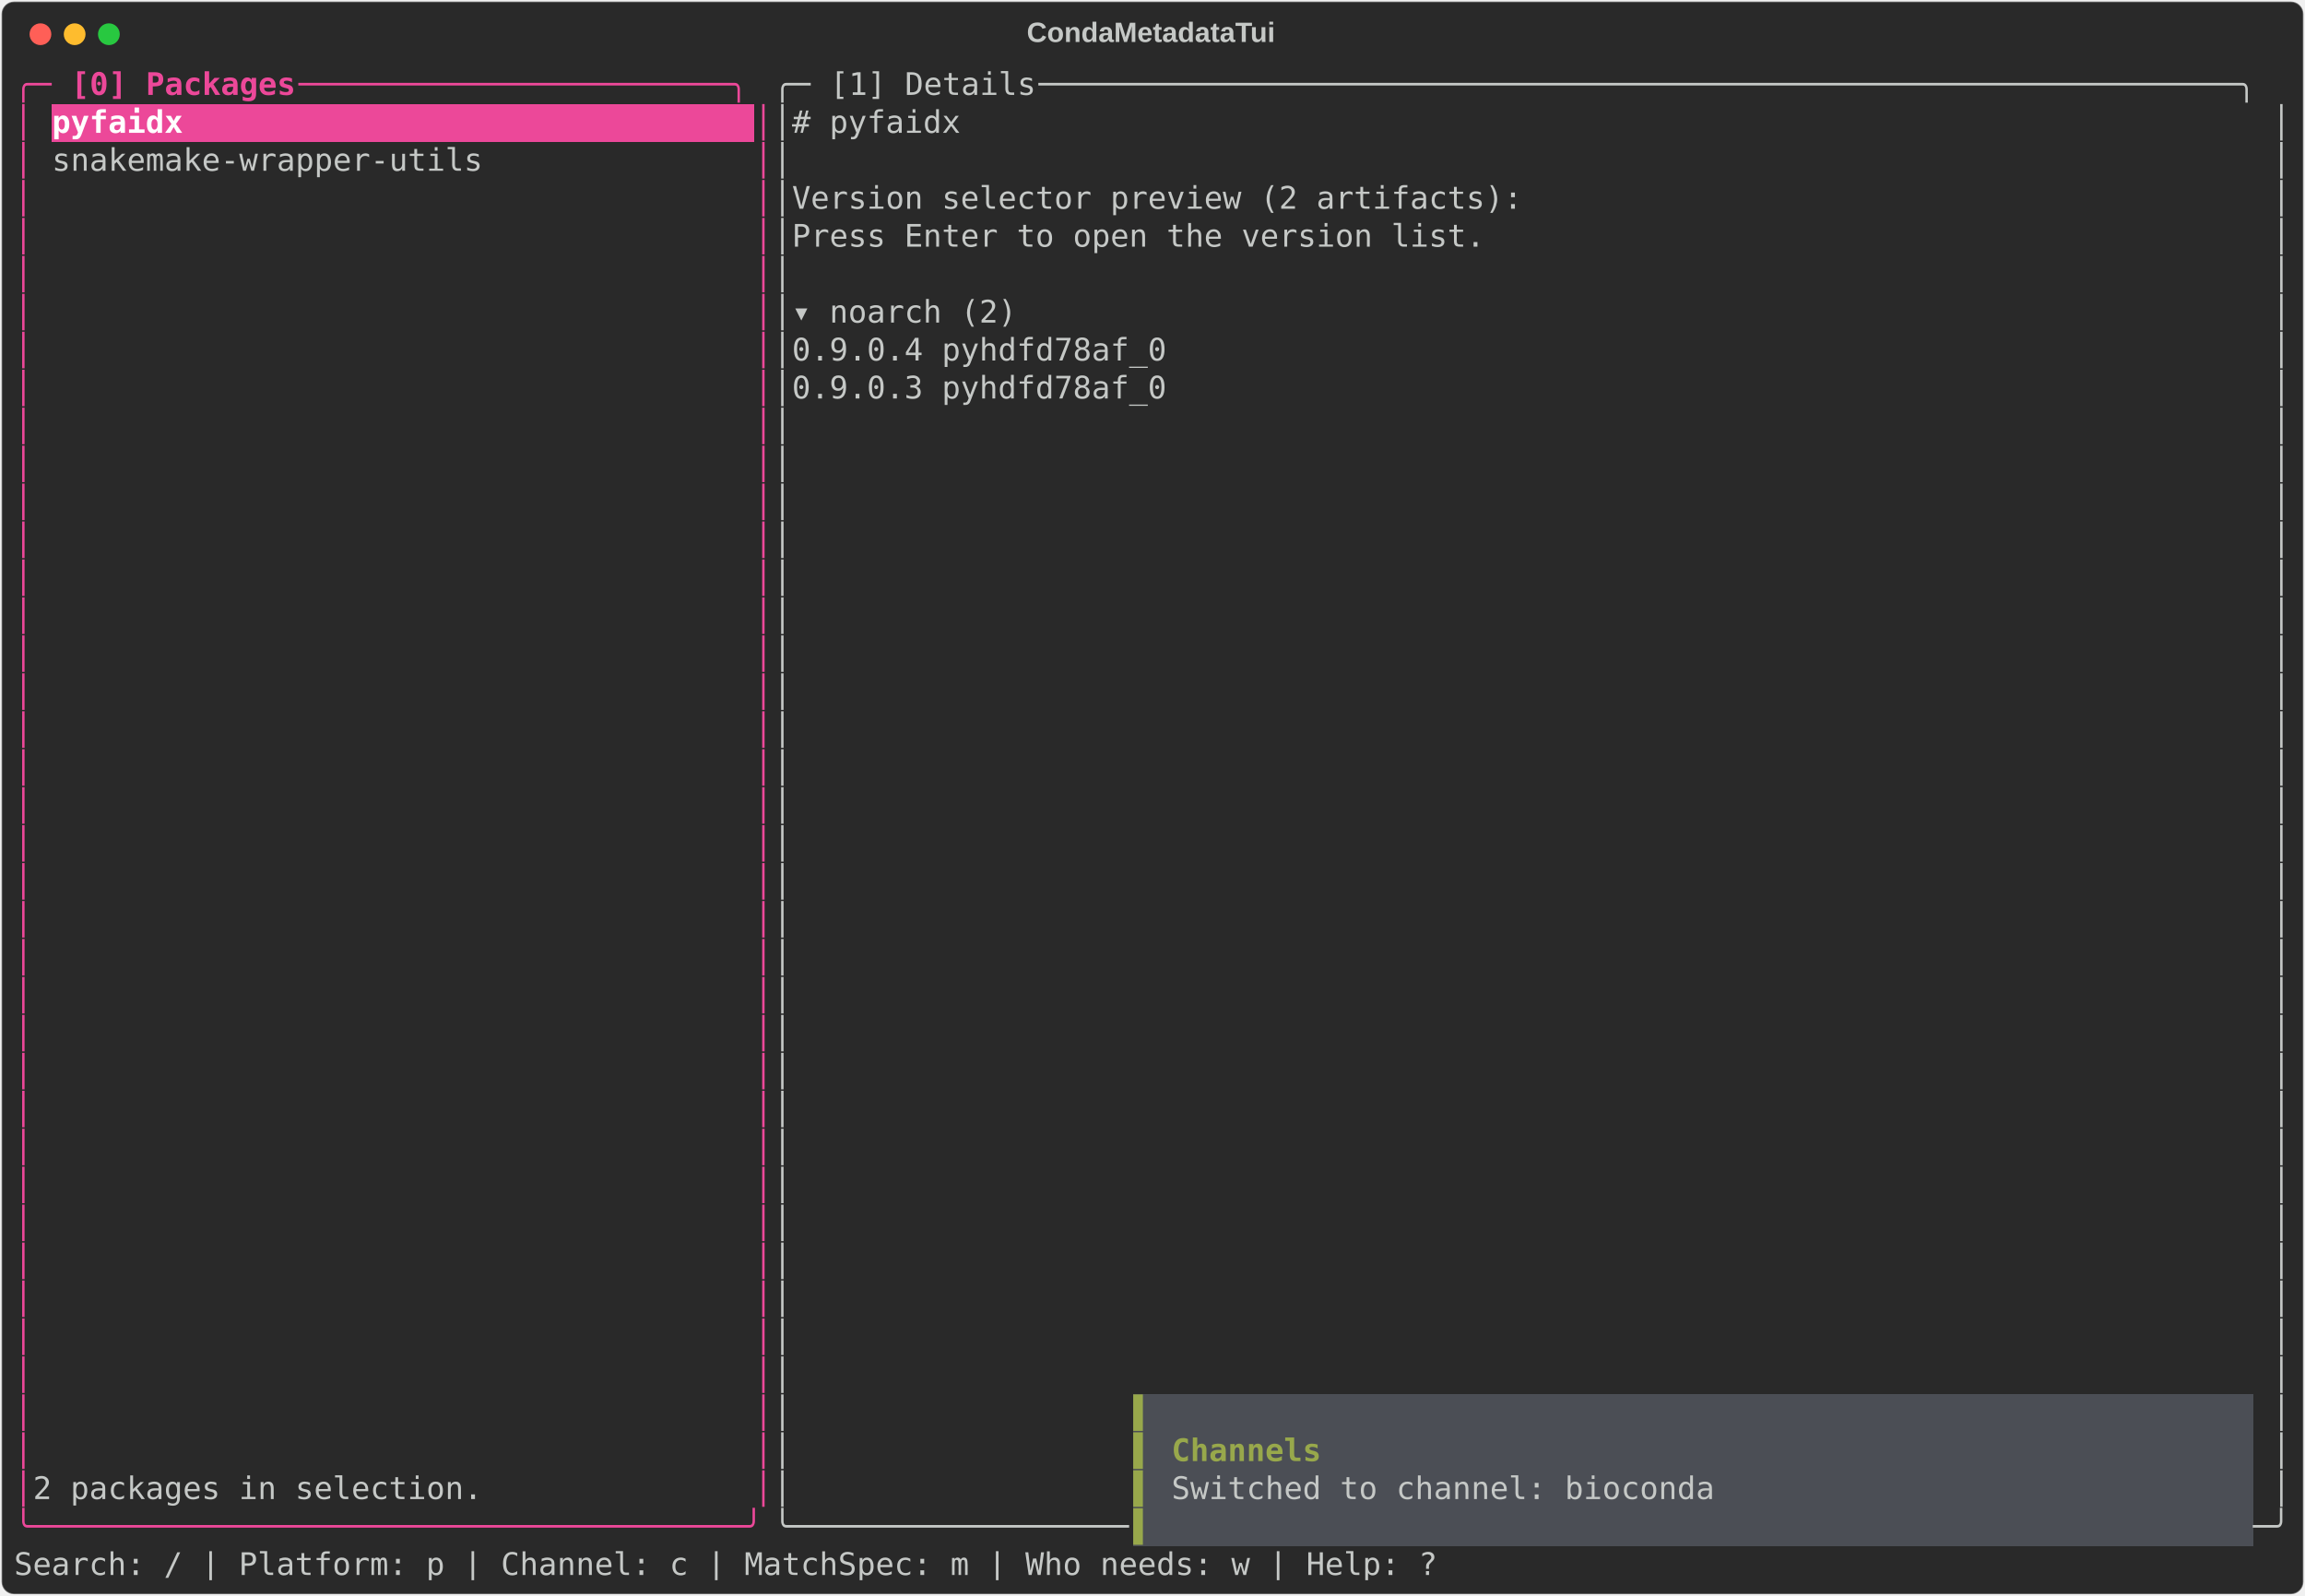
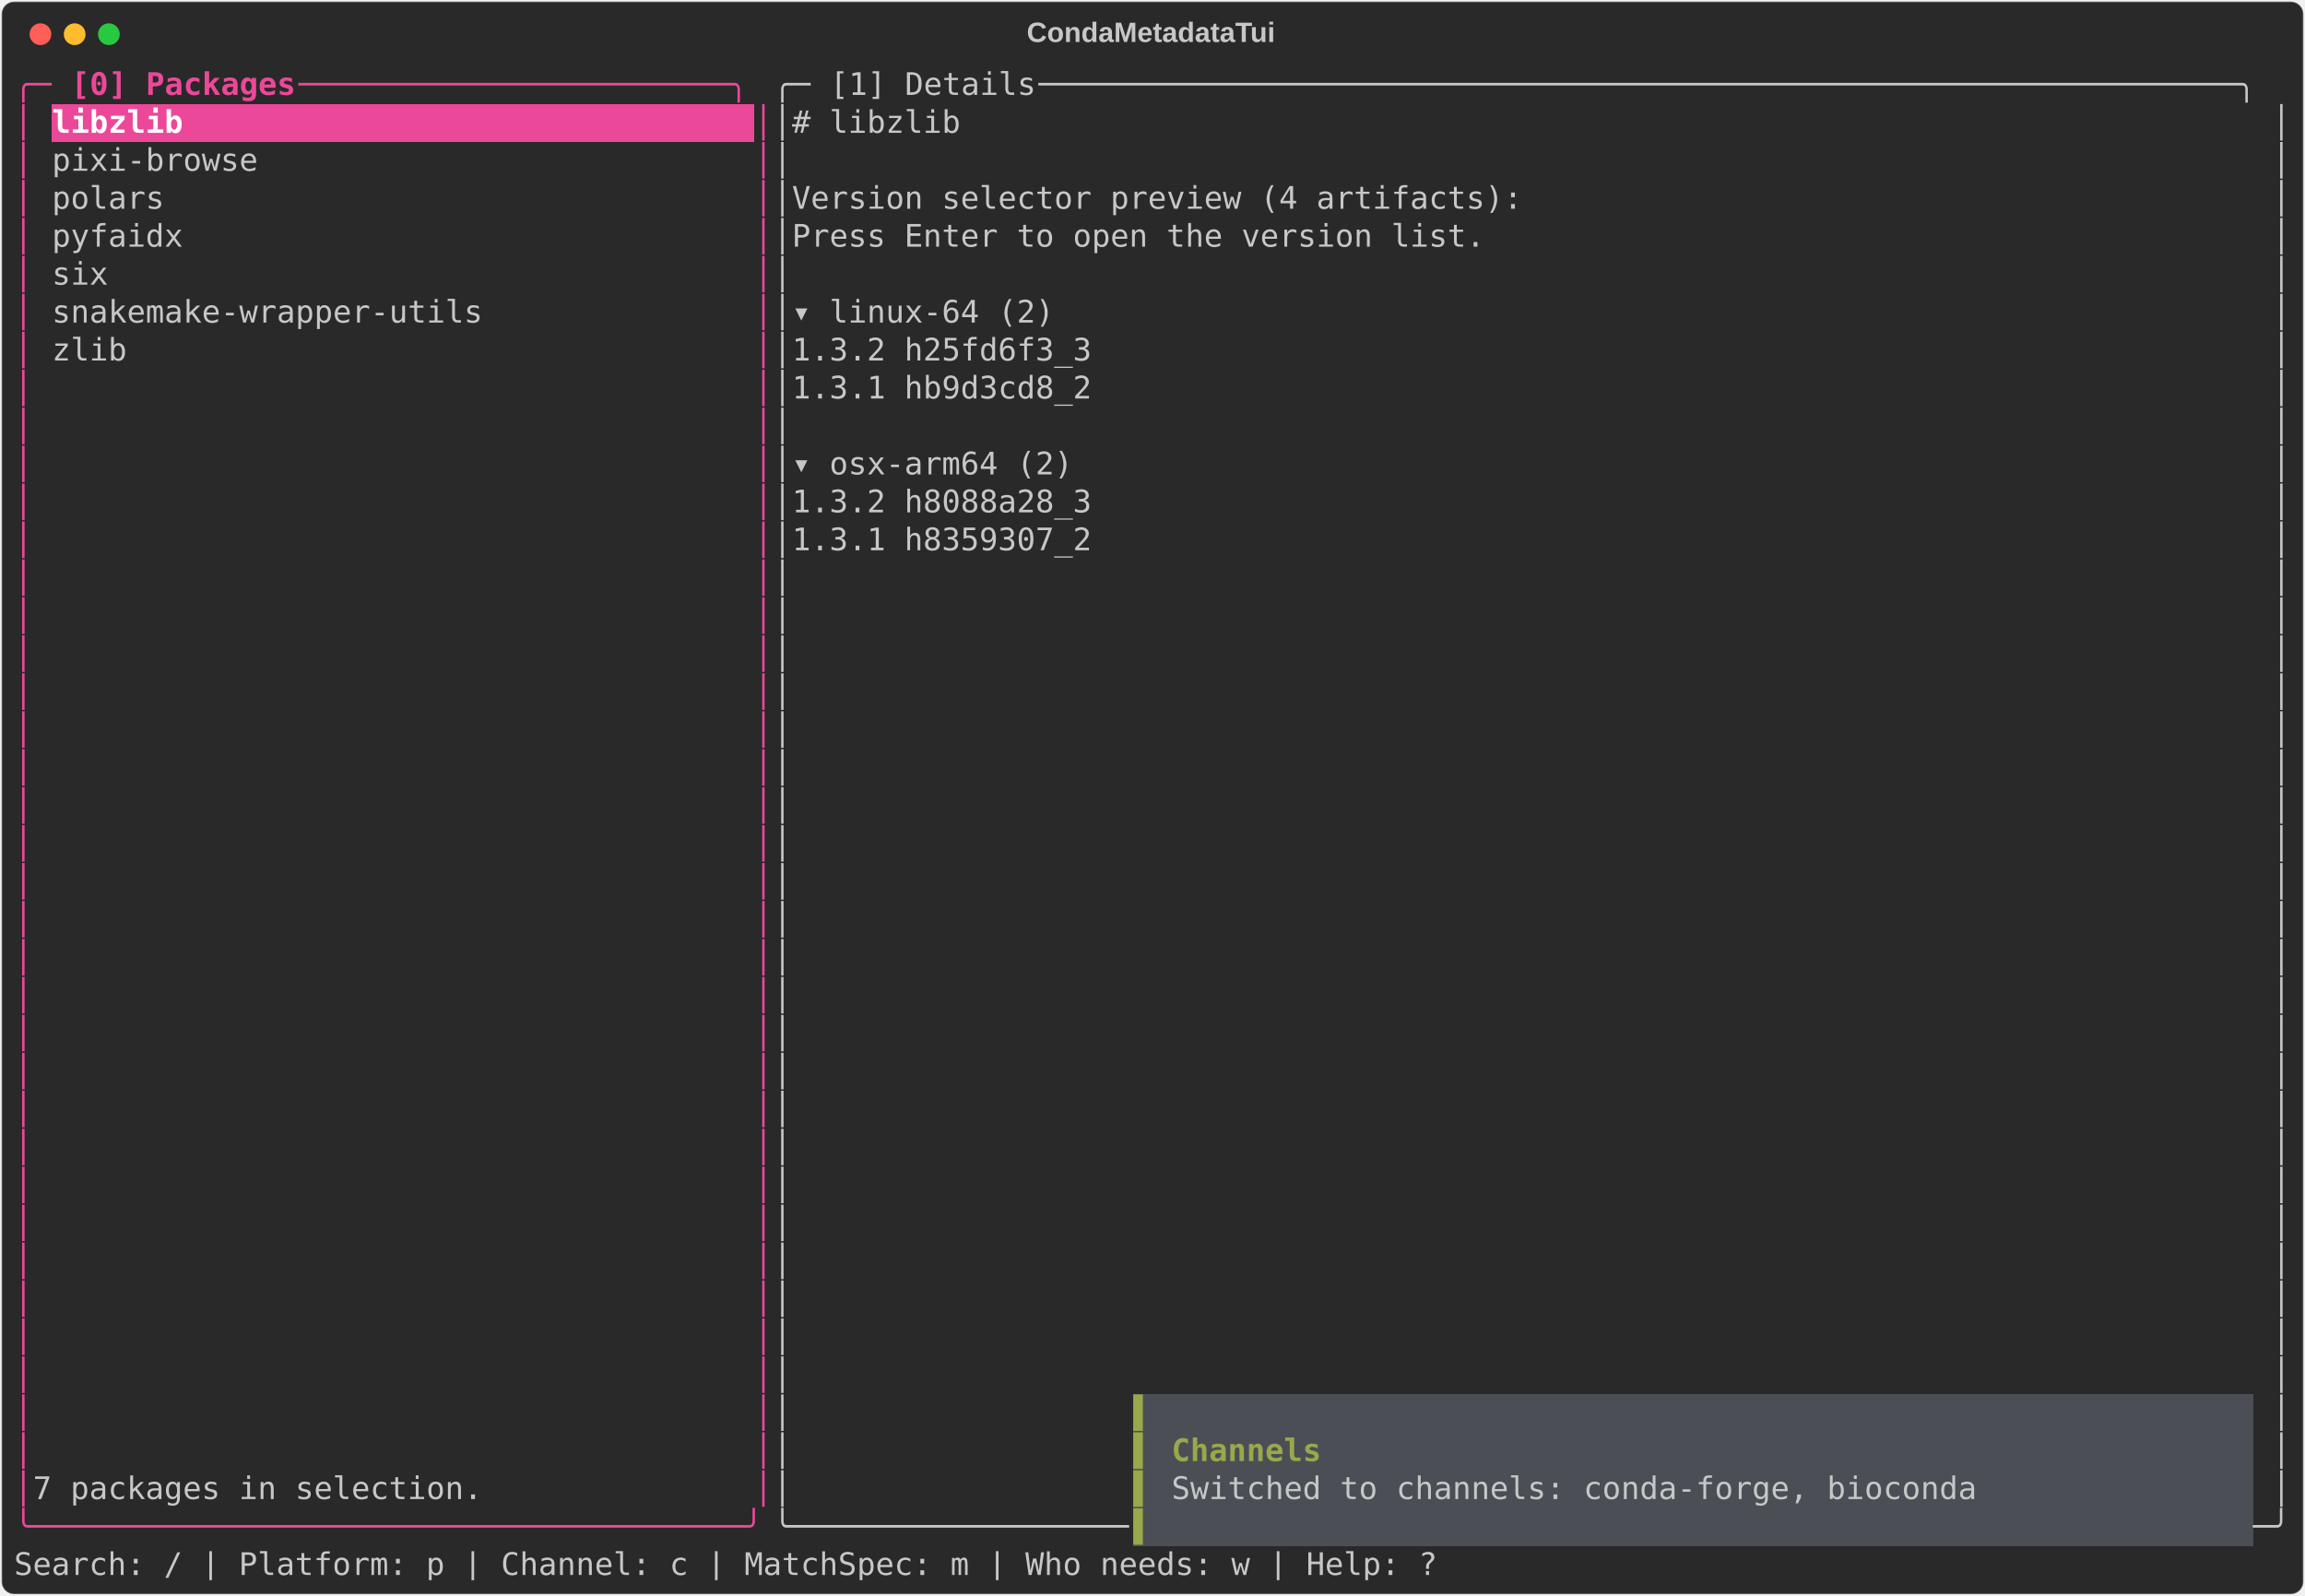
<svg xmlns="http://www.w3.org/2000/svg" class="rich-terminal" viewBox="0 0 1482 1026.0">
  <style>

    @font-face {
        font-family: "Fira Code";
        src: local("FiraCode-Regular"),
                url("https://cdnjs.cloudflare.com/ajax/libs/firacode/6.2.0/woff2/FiraCode-Regular.woff2") format("woff2"),
                url("https://cdnjs.cloudflare.com/ajax/libs/firacode/6.2.0/woff/FiraCode-Regular.woff") format("woff");
        font-style: normal;
        font-weight: 400;
    }
    @font-face {
        font-family: "Fira Code";
        src: local("FiraCode-Bold"),
                url("https://cdnjs.cloudflare.com/ajax/libs/firacode/6.2.0/woff2/FiraCode-Bold.woff2") format("woff2"),
                url("https://cdnjs.cloudflare.com/ajax/libs/firacode/6.2.0/woff/FiraCode-Bold.woff") format("woff");
        font-style: bold;
        font-weight: 700;
    }

    .terminal-matrix {
        font-family: Fira Code, monospace;
        font-size: 20px;
        line-height: 24.4px;
        font-variant-east-asian: full-width;
    }

    .terminal-title {
        font-size: 18px;
        font-weight: bold;
        font-family: arial;
    }

    .terminal-r1 { fill: #ec4899 }
.terminal-r2 { fill: #ec4899;font-weight: bold }
.terminal-r3 { fill: #c5c8c6 }
.terminal-r4 { fill: #ffffff;font-weight: bold }
.terminal-r5 { fill: #98a84b }
.terminal-r6 { fill: #98a84b;font-weight: bold }
    </style>
  <defs>
    <clipPath id="terminal-clip-terminal">
      <rect x="0" y="0" width="1463.0" height="975.0" />
    </clipPath>
    <clipPath id="terminal-line-0">
      <rect x="0" y="1.5" width="1464" height="24.65" />
    </clipPath>
    <clipPath id="terminal-line-1">
      <rect x="0" y="25.9" width="1464" height="24.65" />
    </clipPath>
    <clipPath id="terminal-line-2">
      <rect x="0" y="50.3" width="1464" height="24.65" />
    </clipPath>
    <clipPath id="terminal-line-3">
      <rect x="0" y="74.7" width="1464" height="24.65" />
    </clipPath>
    <clipPath id="terminal-line-4">
      <rect x="0" y="99.1" width="1464" height="24.65" />
    </clipPath>
    <clipPath id="terminal-line-5">
      <rect x="0" y="123.5" width="1464" height="24.65" />
    </clipPath>
    <clipPath id="terminal-line-6">
      <rect x="0" y="147.9" width="1464" height="24.65" />
    </clipPath>
    <clipPath id="terminal-line-7">
      <rect x="0" y="172.3" width="1464" height="24.65" />
    </clipPath>
    <clipPath id="terminal-line-8">
      <rect x="0" y="196.7" width="1464" height="24.65" />
    </clipPath>
    <clipPath id="terminal-line-9">
      <rect x="0" y="221.1" width="1464" height="24.65" />
    </clipPath>
    <clipPath id="terminal-line-10">
      <rect x="0" y="245.5" width="1464" height="24.65" />
    </clipPath>
    <clipPath id="terminal-line-11">
      <rect x="0" y="269.9" width="1464" height="24.65" />
    </clipPath>
    <clipPath id="terminal-line-12">
      <rect x="0" y="294.3" width="1464" height="24.65" />
    </clipPath>
    <clipPath id="terminal-line-13">
      <rect x="0" y="318.7" width="1464" height="24.65" />
    </clipPath>
    <clipPath id="terminal-line-14">
      <rect x="0" y="343.1" width="1464" height="24.65" />
    </clipPath>
    <clipPath id="terminal-line-15">
      <rect x="0" y="367.5" width="1464" height="24.65" />
    </clipPath>
    <clipPath id="terminal-line-16">
      <rect x="0" y="391.9" width="1464" height="24.65" />
    </clipPath>
    <clipPath id="terminal-line-17">
      <rect x="0" y="416.3" width="1464" height="24.65" />
    </clipPath>
    <clipPath id="terminal-line-18">
      <rect x="0" y="440.7" width="1464" height="24.65" />
    </clipPath>
    <clipPath id="terminal-line-19">
      <rect x="0" y="465.1" width="1464" height="24.65" />
    </clipPath>
    <clipPath id="terminal-line-20">
      <rect x="0" y="489.5" width="1464" height="24.65" />
    </clipPath>
    <clipPath id="terminal-line-21">
      <rect x="0" y="513.9" width="1464" height="24.65" />
    </clipPath>
    <clipPath id="terminal-line-22">
      <rect x="0" y="538.3" width="1464" height="24.65" />
    </clipPath>
    <clipPath id="terminal-line-23">
      <rect x="0" y="562.7" width="1464" height="24.65" />
    </clipPath>
    <clipPath id="terminal-line-24">
      <rect x="0" y="587.1" width="1464" height="24.65" />
    </clipPath>
    <clipPath id="terminal-line-25">
      <rect x="0" y="611.5" width="1464" height="24.65" />
    </clipPath>
    <clipPath id="terminal-line-26">
      <rect x="0" y="635.9" width="1464" height="24.65" />
    </clipPath>
    <clipPath id="terminal-line-27">
      <rect x="0" y="660.3" width="1464" height="24.65" />
    </clipPath>
    <clipPath id="terminal-line-28">
      <rect x="0" y="684.7" width="1464" height="24.65" />
    </clipPath>
    <clipPath id="terminal-line-29">
      <rect x="0" y="709.1" width="1464" height="24.65" />
    </clipPath>
    <clipPath id="terminal-line-30">
      <rect x="0" y="733.5" width="1464" height="24.65" />
    </clipPath>
    <clipPath id="terminal-line-31">
      <rect x="0" y="757.9" width="1464" height="24.65" />
    </clipPath>
    <clipPath id="terminal-line-32">
      <rect x="0" y="782.3" width="1464" height="24.65" />
    </clipPath>
    <clipPath id="terminal-line-33">
      <rect x="0" y="806.7" width="1464" height="24.65" />
    </clipPath>
    <clipPath id="terminal-line-34">
      <rect x="0" y="831.1" width="1464" height="24.65" />
    </clipPath>
    <clipPath id="terminal-line-35">
      <rect x="0" y="855.5" width="1464" height="24.65" />
    </clipPath>
    <clipPath id="terminal-line-36">
      <rect x="0" y="879.9" width="1464" height="24.65" />
    </clipPath>
    <clipPath id="terminal-line-37">
      <rect x="0" y="904.3" width="1464" height="24.65" />
    </clipPath>
    <clipPath id="terminal-line-38">
      <rect x="0" y="928.7" width="1464" height="24.65" />
    </clipPath>
  </defs>
  <rect fill="#292929" stroke="rgba(255,255,255,0.35)" stroke-width="1" x="1" y="1" width="1480" height="1024" rx="8" />
  <text class="terminal-title" fill="#c5c8c6" text-anchor="middle" x="740" y="27">CondaMetadataTui</text>
  <g transform="translate(26,22)">
    <circle cx="0" cy="0" r="7" fill="#ff5f57" />
    <circle cx="22" cy="0" r="7" fill="#febc2e" />
    <circle cx="44" cy="0" r="7" fill="#28c840" />
  </g>
  <g transform="translate(9, 41)" clip-path="url(#terminal-clip-terminal)">
    <rect fill="#ec4899" x="24.4" y="25.9" width="85.4" height="24.65" shape-rendering="crispEdges" />
    <rect fill="#ec4899" x="109.8" y="25.9" width="366" height="24.65" shape-rendering="crispEdges" />
    <rect fill="#4b4e55" x="719.8" y="855.5" width="12.2" height="24.65" shape-rendering="crispEdges" />
    <rect fill="#4b4e55" x="732" y="855.5" width="707.6" height="24.65" shape-rendering="crispEdges" />
    <rect fill="#4b4e55" x="719.8" y="879.9" width="12.2" height="24.65" shape-rendering="crispEdges" />
    <rect fill="#4b4e55" x="732" y="879.9" width="12.2" height="24.65" shape-rendering="crispEdges" />
    <rect fill="#4b4e55" x="744.2" y="879.9" width="97.6" height="24.65" shape-rendering="crispEdges" />
    <rect fill="#4b4e55" x="841.8" y="879.9" width="597.8" height="24.65" shape-rendering="crispEdges" />
    <rect fill="#4b4e55" x="719.8" y="904.3" width="12.2" height="24.65" shape-rendering="crispEdges" />
    <rect fill="#4b4e55" x="732" y="904.3" width="12.2" height="24.65" shape-rendering="crispEdges" />
-     <rect fill="#4b4e55" x="744.2" y="904.3" width="353.8" height="24.65" shape-rendering="crispEdges" />
-     <rect fill="#4b4e55" x="1098" y="904.3" width="341.6" height="24.65" shape-rendering="crispEdges" />
+     <rect fill="#4b4e55" x="744.2" y="904.3" width="524.6" height="24.65" shape-rendering="crispEdges" />
+     <rect fill="#4b4e55" x="1268.8" y="904.3" width="170.8" height="24.65" shape-rendering="crispEdges" />
    <rect fill="#4b4e55" x="719.8" y="928.7" width="12.2" height="24.65" shape-rendering="crispEdges" />
    <rect fill="#4b4e55" x="732" y="928.7" width="707.6" height="24.65" shape-rendering="crispEdges" />
    <g class="terminal-matrix">
      <text class="terminal-r1" x="0" y="20" textLength="36.6" clip-path="url(#terminal-line-0)">╭─ </text>
      <text class="terminal-r2" x="36.6" y="20" textLength="146.4" clip-path="url(#terminal-line-0)">[0] Packages</text>
      <text class="terminal-r1" x="183" y="20" textLength="305" clip-path="url(#terminal-line-0)"> ───────────────────────╮</text>
      <text class="terminal-r3" x="488" y="20" textLength="36.6" clip-path="url(#terminal-line-0)">╭─ </text>
      <text class="terminal-r3" x="524.6" y="20" textLength="134.2" clip-path="url(#terminal-line-0)">[1] Details</text>
      <text class="terminal-r3" x="658.8" y="20" textLength="805.2" clip-path="url(#terminal-line-0)"> ────────────────────────────────────────────────────────────────╮</text>
      <text class="terminal-r3" x="1464" y="20" textLength="12.2" clip-path="url(#terminal-line-0)">
</text>
      <text class="terminal-r1" x="0" y="44.4" textLength="12.2" clip-path="url(#terminal-line-1)">│</text>
-       <text class="terminal-r4" x="24.4" y="44.4" textLength="85.4" clip-path="url(#terminal-line-1)">pyfaidx</text>
+       <text class="terminal-r4" x="24.4" y="44.4" textLength="85.4" clip-path="url(#terminal-line-1)">libzlib</text>
      <text class="terminal-r1" x="475.8" y="44.4" textLength="12.2" clip-path="url(#terminal-line-1)">│</text>
      <text class="terminal-r3" x="488" y="44.4" textLength="12.2" clip-path="url(#terminal-line-1)">│</text>
-       <text class="terminal-r3" x="500.2" y="44.4" textLength="109.8" clip-path="url(#terminal-line-1)"># pyfaidx</text>
+       <text class="terminal-r3" x="500.2" y="44.4" textLength="109.8" clip-path="url(#terminal-line-1)"># libzlib</text>
      <text class="terminal-r3" x="1451.8" y="44.4" textLength="12.2" clip-path="url(#terminal-line-1)">│</text>
      <text class="terminal-r3" x="1464" y="44.4" textLength="12.2" clip-path="url(#terminal-line-1)">
</text>
      <text class="terminal-r1" x="0" y="68.8" textLength="12.2" clip-path="url(#terminal-line-2)">│</text>
-       <text class="terminal-r3" x="24.4" y="68.8" textLength="280.6" clip-path="url(#terminal-line-2)">snakemake-wrapper-utils</text>
+       <text class="terminal-r3" x="24.4" y="68.8" textLength="134.2" clip-path="url(#terminal-line-2)">pixi-browse</text>
      <text class="terminal-r1" x="475.8" y="68.8" textLength="12.2" clip-path="url(#terminal-line-2)">│</text>
      <text class="terminal-r3" x="488" y="68.8" textLength="12.2" clip-path="url(#terminal-line-2)">│</text>
      <text class="terminal-r3" x="1451.8" y="68.8" textLength="12.2" clip-path="url(#terminal-line-2)">│</text>
      <text class="terminal-r3" x="1464" y="68.8" textLength="12.2" clip-path="url(#terminal-line-2)">
</text>
      <text class="terminal-r1" x="0" y="93.2" textLength="12.2" clip-path="url(#terminal-line-3)">│</text>
+       <text class="terminal-r3" x="24.4" y="93.2" textLength="73.2" clip-path="url(#terminal-line-3)">polars</text>
      <text class="terminal-r1" x="475.8" y="93.2" textLength="12.2" clip-path="url(#terminal-line-3)">│</text>
      <text class="terminal-r3" x="488" y="93.2" textLength="12.2" clip-path="url(#terminal-line-3)">│</text>
-       <text class="terminal-r3" x="500.2" y="93.2" textLength="475.8" clip-path="url(#terminal-line-3)">Version selector preview (2 artifacts):</text>
+       <text class="terminal-r3" x="500.2" y="93.2" textLength="475.8" clip-path="url(#terminal-line-3)">Version selector preview (4 artifacts):</text>
      <text class="terminal-r3" x="1451.8" y="93.2" textLength="12.2" clip-path="url(#terminal-line-3)">│</text>
      <text class="terminal-r3" x="1464" y="93.2" textLength="12.2" clip-path="url(#terminal-line-3)">
</text>
      <text class="terminal-r1" x="0" y="117.6" textLength="12.2" clip-path="url(#terminal-line-4)">│</text>
+       <text class="terminal-r3" x="24.4" y="117.6" textLength="85.4" clip-path="url(#terminal-line-4)">pyfaidx</text>
      <text class="terminal-r1" x="475.8" y="117.6" textLength="12.2" clip-path="url(#terminal-line-4)">│</text>
      <text class="terminal-r3" x="488" y="117.6" textLength="12.2" clip-path="url(#terminal-line-4)">│</text>
      <text class="terminal-r3" x="500.2" y="117.6" textLength="451.4" clip-path="url(#terminal-line-4)">Press Enter to open the version list.</text>
      <text class="terminal-r3" x="1451.8" y="117.6" textLength="12.2" clip-path="url(#terminal-line-4)">│</text>
      <text class="terminal-r3" x="1464" y="117.6" textLength="12.2" clip-path="url(#terminal-line-4)">
</text>
      <text class="terminal-r1" x="0" y="142" textLength="12.2" clip-path="url(#terminal-line-5)">│</text>
+       <text class="terminal-r3" x="24.4" y="142" textLength="36.6" clip-path="url(#terminal-line-5)">six</text>
      <text class="terminal-r1" x="475.8" y="142" textLength="12.2" clip-path="url(#terminal-line-5)">│</text>
      <text class="terminal-r3" x="488" y="142" textLength="12.2" clip-path="url(#terminal-line-5)">│</text>
      <text class="terminal-r3" x="1451.8" y="142" textLength="12.2" clip-path="url(#terminal-line-5)">│</text>
      <text class="terminal-r3" x="1464" y="142" textLength="12.2" clip-path="url(#terminal-line-5)">
</text>
      <text class="terminal-r1" x="0" y="166.4" textLength="12.2" clip-path="url(#terminal-line-6)">│</text>
+       <text class="terminal-r3" x="24.4" y="166.4" textLength="280.6" clip-path="url(#terminal-line-6)">snakemake-wrapper-utils</text>
      <text class="terminal-r1" x="475.8" y="166.4" textLength="12.2" clip-path="url(#terminal-line-6)">│</text>
      <text class="terminal-r3" x="488" y="166.4" textLength="12.2" clip-path="url(#terminal-line-6)">│</text>
-       <text class="terminal-r3" x="500.2" y="166.4" textLength="146.4" clip-path="url(#terminal-line-6)">▾ noarch (2)</text>
+       <text class="terminal-r3" x="500.2" y="166.4" textLength="170.8" clip-path="url(#terminal-line-6)">▾ linux-64 (2)</text>
      <text class="terminal-r3" x="1451.8" y="166.4" textLength="12.2" clip-path="url(#terminal-line-6)">│</text>
      <text class="terminal-r3" x="1464" y="166.4" textLength="12.2" clip-path="url(#terminal-line-6)">
</text>
      <text class="terminal-r1" x="0" y="190.8" textLength="12.2" clip-path="url(#terminal-line-7)">│</text>
+       <text class="terminal-r3" x="24.4" y="190.8" textLength="48.8" clip-path="url(#terminal-line-7)">zlib</text>
      <text class="terminal-r1" x="475.8" y="190.8" textLength="12.2" clip-path="url(#terminal-line-7)">│</text>
      <text class="terminal-r3" x="488" y="190.8" textLength="12.2" clip-path="url(#terminal-line-7)">│</text>
-       <text class="terminal-r3" x="500.2" y="190.8" textLength="244" clip-path="url(#terminal-line-7)">0.9.0.4 pyhdfd78af_0</text>
+       <text class="terminal-r3" x="500.2" y="190.8" textLength="195.2" clip-path="url(#terminal-line-7)">1.3.2 h25fd6f3_3</text>
      <text class="terminal-r3" x="1451.8" y="190.8" textLength="12.2" clip-path="url(#terminal-line-7)">│</text>
      <text class="terminal-r3" x="1464" y="190.8" textLength="12.2" clip-path="url(#terminal-line-7)">
</text>
      <text class="terminal-r1" x="0" y="215.2" textLength="12.2" clip-path="url(#terminal-line-8)">│</text>
      <text class="terminal-r1" x="475.8" y="215.2" textLength="12.2" clip-path="url(#terminal-line-8)">│</text>
      <text class="terminal-r3" x="488" y="215.2" textLength="12.2" clip-path="url(#terminal-line-8)">│</text>
-       <text class="terminal-r3" x="500.2" y="215.2" textLength="244" clip-path="url(#terminal-line-8)">0.9.0.3 pyhdfd78af_0</text>
+       <text class="terminal-r3" x="500.2" y="215.2" textLength="195.2" clip-path="url(#terminal-line-8)">1.3.1 hb9d3cd8_2</text>
      <text class="terminal-r3" x="1451.8" y="215.2" textLength="12.2" clip-path="url(#terminal-line-8)">│</text>
      <text class="terminal-r3" x="1464" y="215.2" textLength="12.2" clip-path="url(#terminal-line-8)">
</text>
      <text class="terminal-r1" x="0" y="239.6" textLength="12.2" clip-path="url(#terminal-line-9)">│</text>
      <text class="terminal-r1" x="475.8" y="239.6" textLength="12.2" clip-path="url(#terminal-line-9)">│</text>
      <text class="terminal-r3" x="488" y="239.6" textLength="12.2" clip-path="url(#terminal-line-9)">│</text>
      <text class="terminal-r3" x="1451.8" y="239.6" textLength="12.2" clip-path="url(#terminal-line-9)">│</text>
      <text class="terminal-r3" x="1464" y="239.6" textLength="12.2" clip-path="url(#terminal-line-9)">
</text>
      <text class="terminal-r1" x="0" y="264" textLength="12.2" clip-path="url(#terminal-line-10)">│</text>
      <text class="terminal-r1" x="475.8" y="264" textLength="12.2" clip-path="url(#terminal-line-10)">│</text>
      <text class="terminal-r3" x="488" y="264" textLength="12.2" clip-path="url(#terminal-line-10)">│</text>
+       <text class="terminal-r3" x="500.2" y="264" textLength="183" clip-path="url(#terminal-line-10)">▾ osx-arm64 (2)</text>
      <text class="terminal-r3" x="1451.8" y="264" textLength="12.2" clip-path="url(#terminal-line-10)">│</text>
      <text class="terminal-r3" x="1464" y="264" textLength="12.2" clip-path="url(#terminal-line-10)">
</text>
      <text class="terminal-r1" x="0" y="288.4" textLength="12.2" clip-path="url(#terminal-line-11)">│</text>
      <text class="terminal-r1" x="475.8" y="288.4" textLength="12.2" clip-path="url(#terminal-line-11)">│</text>
      <text class="terminal-r3" x="488" y="288.4" textLength="12.2" clip-path="url(#terminal-line-11)">│</text>
+       <text class="terminal-r3" x="500.2" y="288.4" textLength="195.2" clip-path="url(#terminal-line-11)">1.3.2 h8088a28_3</text>
      <text class="terminal-r3" x="1451.8" y="288.4" textLength="12.2" clip-path="url(#terminal-line-11)">│</text>
      <text class="terminal-r3" x="1464" y="288.4" textLength="12.2" clip-path="url(#terminal-line-11)">
</text>
      <text class="terminal-r1" x="0" y="312.8" textLength="12.2" clip-path="url(#terminal-line-12)">│</text>
      <text class="terminal-r1" x="475.8" y="312.8" textLength="12.2" clip-path="url(#terminal-line-12)">│</text>
      <text class="terminal-r3" x="488" y="312.8" textLength="12.2" clip-path="url(#terminal-line-12)">│</text>
+       <text class="terminal-r3" x="500.2" y="312.8" textLength="195.2" clip-path="url(#terminal-line-12)">1.3.1 h8359307_2</text>
      <text class="terminal-r3" x="1451.8" y="312.8" textLength="12.2" clip-path="url(#terminal-line-12)">│</text>
      <text class="terminal-r3" x="1464" y="312.8" textLength="12.2" clip-path="url(#terminal-line-12)">
</text>
      <text class="terminal-r1" x="0" y="337.2" textLength="12.2" clip-path="url(#terminal-line-13)">│</text>
      <text class="terminal-r1" x="475.8" y="337.2" textLength="12.2" clip-path="url(#terminal-line-13)">│</text>
      <text class="terminal-r3" x="488" y="337.2" textLength="12.2" clip-path="url(#terminal-line-13)">│</text>
      <text class="terminal-r3" x="1451.8" y="337.2" textLength="12.2" clip-path="url(#terminal-line-13)">│</text>
      <text class="terminal-r3" x="1464" y="337.2" textLength="12.2" clip-path="url(#terminal-line-13)">
</text>
      <text class="terminal-r1" x="0" y="361.6" textLength="12.2" clip-path="url(#terminal-line-14)">│</text>
      <text class="terminal-r1" x="475.8" y="361.6" textLength="12.2" clip-path="url(#terminal-line-14)">│</text>
      <text class="terminal-r3" x="488" y="361.6" textLength="12.2" clip-path="url(#terminal-line-14)">│</text>
      <text class="terminal-r3" x="1451.8" y="361.6" textLength="12.2" clip-path="url(#terminal-line-14)">│</text>
      <text class="terminal-r3" x="1464" y="361.6" textLength="12.2" clip-path="url(#terminal-line-14)">
</text>
      <text class="terminal-r1" x="0" y="386" textLength="12.2" clip-path="url(#terminal-line-15)">│</text>
      <text class="terminal-r1" x="475.8" y="386" textLength="12.2" clip-path="url(#terminal-line-15)">│</text>
      <text class="terminal-r3" x="488" y="386" textLength="12.2" clip-path="url(#terminal-line-15)">│</text>
      <text class="terminal-r3" x="1451.8" y="386" textLength="12.2" clip-path="url(#terminal-line-15)">│</text>
      <text class="terminal-r3" x="1464" y="386" textLength="12.2" clip-path="url(#terminal-line-15)">
</text>
      <text class="terminal-r1" x="0" y="410.4" textLength="12.2" clip-path="url(#terminal-line-16)">│</text>
      <text class="terminal-r1" x="475.8" y="410.4" textLength="12.2" clip-path="url(#terminal-line-16)">│</text>
      <text class="terminal-r3" x="488" y="410.4" textLength="12.2" clip-path="url(#terminal-line-16)">│</text>
      <text class="terminal-r3" x="1451.8" y="410.4" textLength="12.2" clip-path="url(#terminal-line-16)">│</text>
      <text class="terminal-r3" x="1464" y="410.4" textLength="12.2" clip-path="url(#terminal-line-16)">
</text>
      <text class="terminal-r1" x="0" y="434.8" textLength="12.2" clip-path="url(#terminal-line-17)">│</text>
      <text class="terminal-r1" x="475.8" y="434.8" textLength="12.2" clip-path="url(#terminal-line-17)">│</text>
      <text class="terminal-r3" x="488" y="434.8" textLength="12.2" clip-path="url(#terminal-line-17)">│</text>
      <text class="terminal-r3" x="1451.8" y="434.8" textLength="12.2" clip-path="url(#terminal-line-17)">│</text>
      <text class="terminal-r3" x="1464" y="434.8" textLength="12.2" clip-path="url(#terminal-line-17)">
</text>
      <text class="terminal-r1" x="0" y="459.2" textLength="12.2" clip-path="url(#terminal-line-18)">│</text>
      <text class="terminal-r1" x="475.8" y="459.2" textLength="12.2" clip-path="url(#terminal-line-18)">│</text>
      <text class="terminal-r3" x="488" y="459.2" textLength="12.2" clip-path="url(#terminal-line-18)">│</text>
      <text class="terminal-r3" x="1451.8" y="459.2" textLength="12.2" clip-path="url(#terminal-line-18)">│</text>
      <text class="terminal-r3" x="1464" y="459.2" textLength="12.2" clip-path="url(#terminal-line-18)">
</text>
      <text class="terminal-r1" x="0" y="483.6" textLength="12.2" clip-path="url(#terminal-line-19)">│</text>
      <text class="terminal-r1" x="475.8" y="483.6" textLength="12.2" clip-path="url(#terminal-line-19)">│</text>
      <text class="terminal-r3" x="488" y="483.6" textLength="12.2" clip-path="url(#terminal-line-19)">│</text>
      <text class="terminal-r3" x="1451.8" y="483.6" textLength="12.2" clip-path="url(#terminal-line-19)">│</text>
      <text class="terminal-r3" x="1464" y="483.6" textLength="12.2" clip-path="url(#terminal-line-19)">
</text>
      <text class="terminal-r1" x="0" y="508" textLength="12.2" clip-path="url(#terminal-line-20)">│</text>
      <text class="terminal-r1" x="475.8" y="508" textLength="12.2" clip-path="url(#terminal-line-20)">│</text>
      <text class="terminal-r3" x="488" y="508" textLength="12.2" clip-path="url(#terminal-line-20)">│</text>
      <text class="terminal-r3" x="1451.8" y="508" textLength="12.2" clip-path="url(#terminal-line-20)">│</text>
      <text class="terminal-r3" x="1464" y="508" textLength="12.2" clip-path="url(#terminal-line-20)">
</text>
      <text class="terminal-r1" x="0" y="532.4" textLength="12.2" clip-path="url(#terminal-line-21)">│</text>
      <text class="terminal-r1" x="475.8" y="532.4" textLength="12.2" clip-path="url(#terminal-line-21)">│</text>
      <text class="terminal-r3" x="488" y="532.4" textLength="12.2" clip-path="url(#terminal-line-21)">│</text>
      <text class="terminal-r3" x="1451.8" y="532.4" textLength="12.2" clip-path="url(#terminal-line-21)">│</text>
      <text class="terminal-r3" x="1464" y="532.4" textLength="12.2" clip-path="url(#terminal-line-21)">
</text>
      <text class="terminal-r1" x="0" y="556.8" textLength="12.2" clip-path="url(#terminal-line-22)">│</text>
      <text class="terminal-r1" x="475.8" y="556.8" textLength="12.2" clip-path="url(#terminal-line-22)">│</text>
      <text class="terminal-r3" x="488" y="556.8" textLength="12.2" clip-path="url(#terminal-line-22)">│</text>
      <text class="terminal-r3" x="1451.8" y="556.8" textLength="12.2" clip-path="url(#terminal-line-22)">│</text>
      <text class="terminal-r3" x="1464" y="556.8" textLength="12.2" clip-path="url(#terminal-line-22)">
</text>
      <text class="terminal-r1" x="0" y="581.2" textLength="12.2" clip-path="url(#terminal-line-23)">│</text>
      <text class="terminal-r1" x="475.8" y="581.2" textLength="12.2" clip-path="url(#terminal-line-23)">│</text>
      <text class="terminal-r3" x="488" y="581.2" textLength="12.2" clip-path="url(#terminal-line-23)">│</text>
      <text class="terminal-r3" x="1451.8" y="581.2" textLength="12.2" clip-path="url(#terminal-line-23)">│</text>
      <text class="terminal-r3" x="1464" y="581.2" textLength="12.2" clip-path="url(#terminal-line-23)">
</text>
      <text class="terminal-r1" x="0" y="605.6" textLength="12.2" clip-path="url(#terminal-line-24)">│</text>
      <text class="terminal-r1" x="475.8" y="605.6" textLength="12.2" clip-path="url(#terminal-line-24)">│</text>
      <text class="terminal-r3" x="488" y="605.6" textLength="12.2" clip-path="url(#terminal-line-24)">│</text>
      <text class="terminal-r3" x="1451.8" y="605.6" textLength="12.2" clip-path="url(#terminal-line-24)">│</text>
      <text class="terminal-r3" x="1464" y="605.6" textLength="12.2" clip-path="url(#terminal-line-24)">
</text>
      <text class="terminal-r1" x="0" y="630" textLength="12.2" clip-path="url(#terminal-line-25)">│</text>
      <text class="terminal-r1" x="475.8" y="630" textLength="12.2" clip-path="url(#terminal-line-25)">│</text>
      <text class="terminal-r3" x="488" y="630" textLength="12.2" clip-path="url(#terminal-line-25)">│</text>
      <text class="terminal-r3" x="1451.8" y="630" textLength="12.2" clip-path="url(#terminal-line-25)">│</text>
      <text class="terminal-r3" x="1464" y="630" textLength="12.2" clip-path="url(#terminal-line-25)">
</text>
      <text class="terminal-r1" x="0" y="654.4" textLength="12.2" clip-path="url(#terminal-line-26)">│</text>
      <text class="terminal-r1" x="475.8" y="654.4" textLength="12.2" clip-path="url(#terminal-line-26)">│</text>
      <text class="terminal-r3" x="488" y="654.4" textLength="12.2" clip-path="url(#terminal-line-26)">│</text>
      <text class="terminal-r3" x="1451.8" y="654.4" textLength="12.2" clip-path="url(#terminal-line-26)">│</text>
      <text class="terminal-r3" x="1464" y="654.4" textLength="12.2" clip-path="url(#terminal-line-26)">
</text>
      <text class="terminal-r1" x="0" y="678.8" textLength="12.2" clip-path="url(#terminal-line-27)">│</text>
      <text class="terminal-r1" x="475.8" y="678.8" textLength="12.2" clip-path="url(#terminal-line-27)">│</text>
      <text class="terminal-r3" x="488" y="678.8" textLength="12.2" clip-path="url(#terminal-line-27)">│</text>
      <text class="terminal-r3" x="1451.8" y="678.8" textLength="12.2" clip-path="url(#terminal-line-27)">│</text>
      <text class="terminal-r3" x="1464" y="678.8" textLength="12.2" clip-path="url(#terminal-line-27)">
</text>
      <text class="terminal-r1" x="0" y="703.2" textLength="12.2" clip-path="url(#terminal-line-28)">│</text>
      <text class="terminal-r1" x="475.8" y="703.2" textLength="12.2" clip-path="url(#terminal-line-28)">│</text>
      <text class="terminal-r3" x="488" y="703.2" textLength="12.2" clip-path="url(#terminal-line-28)">│</text>
      <text class="terminal-r3" x="1451.8" y="703.2" textLength="12.2" clip-path="url(#terminal-line-28)">│</text>
      <text class="terminal-r3" x="1464" y="703.2" textLength="12.2" clip-path="url(#terminal-line-28)">
</text>
      <text class="terminal-r1" x="0" y="727.6" textLength="12.2" clip-path="url(#terminal-line-29)">│</text>
      <text class="terminal-r1" x="475.8" y="727.6" textLength="12.2" clip-path="url(#terminal-line-29)">│</text>
      <text class="terminal-r3" x="488" y="727.6" textLength="12.2" clip-path="url(#terminal-line-29)">│</text>
      <text class="terminal-r3" x="1451.8" y="727.6" textLength="12.2" clip-path="url(#terminal-line-29)">│</text>
      <text class="terminal-r3" x="1464" y="727.6" textLength="12.2" clip-path="url(#terminal-line-29)">
</text>
      <text class="terminal-r1" x="0" y="752" textLength="12.2" clip-path="url(#terminal-line-30)">│</text>
      <text class="terminal-r1" x="475.8" y="752" textLength="12.2" clip-path="url(#terminal-line-30)">│</text>
      <text class="terminal-r3" x="488" y="752" textLength="12.2" clip-path="url(#terminal-line-30)">│</text>
      <text class="terminal-r3" x="1451.8" y="752" textLength="12.2" clip-path="url(#terminal-line-30)">│</text>
      <text class="terminal-r3" x="1464" y="752" textLength="12.2" clip-path="url(#terminal-line-30)">
</text>
      <text class="terminal-r1" x="0" y="776.4" textLength="12.2" clip-path="url(#terminal-line-31)">│</text>
      <text class="terminal-r1" x="475.8" y="776.4" textLength="12.2" clip-path="url(#terminal-line-31)">│</text>
      <text class="terminal-r3" x="488" y="776.4" textLength="12.2" clip-path="url(#terminal-line-31)">│</text>
      <text class="terminal-r3" x="1451.8" y="776.4" textLength="12.2" clip-path="url(#terminal-line-31)">│</text>
      <text class="terminal-r3" x="1464" y="776.4" textLength="12.2" clip-path="url(#terminal-line-31)">
</text>
      <text class="terminal-r1" x="0" y="800.8" textLength="12.2" clip-path="url(#terminal-line-32)">│</text>
      <text class="terminal-r1" x="475.8" y="800.8" textLength="12.2" clip-path="url(#terminal-line-32)">│</text>
      <text class="terminal-r3" x="488" y="800.8" textLength="12.2" clip-path="url(#terminal-line-32)">│</text>
      <text class="terminal-r3" x="1451.8" y="800.8" textLength="12.2" clip-path="url(#terminal-line-32)">│</text>
      <text class="terminal-r3" x="1464" y="800.8" textLength="12.2" clip-path="url(#terminal-line-32)">
</text>
      <text class="terminal-r1" x="0" y="825.2" textLength="12.2" clip-path="url(#terminal-line-33)">│</text>
      <text class="terminal-r1" x="475.8" y="825.2" textLength="12.2" clip-path="url(#terminal-line-33)">│</text>
      <text class="terminal-r3" x="488" y="825.2" textLength="12.2" clip-path="url(#terminal-line-33)">│</text>
      <text class="terminal-r3" x="1451.8" y="825.2" textLength="12.2" clip-path="url(#terminal-line-33)">│</text>
      <text class="terminal-r3" x="1464" y="825.2" textLength="12.2" clip-path="url(#terminal-line-33)">
</text>
      <text class="terminal-r1" x="0" y="849.6" textLength="12.2" clip-path="url(#terminal-line-34)">│</text>
      <text class="terminal-r1" x="475.8" y="849.6" textLength="12.2" clip-path="url(#terminal-line-34)">│</text>
      <text class="terminal-r3" x="488" y="849.6" textLength="12.2" clip-path="url(#terminal-line-34)">│</text>
      <text class="terminal-r3" x="1451.8" y="849.6" textLength="12.2" clip-path="url(#terminal-line-34)">│</text>
      <text class="terminal-r3" x="1464" y="849.6" textLength="12.2" clip-path="url(#terminal-line-34)">
</text>
      <text class="terminal-r1" x="0" y="874" textLength="12.2" clip-path="url(#terminal-line-35)">│</text>
      <text class="terminal-r1" x="475.8" y="874" textLength="12.2" clip-path="url(#terminal-line-35)">│</text>
      <text class="terminal-r3" x="488" y="874" textLength="12.2" clip-path="url(#terminal-line-35)">│</text>
      <text class="terminal-r5" x="719.8" y="874" textLength="12.2" clip-path="url(#terminal-line-35)">▌</text>
      <text class="terminal-r3" x="1451.8" y="874" textLength="12.2" clip-path="url(#terminal-line-35)">│</text>
      <text class="terminal-r3" x="1464" y="874" textLength="12.2" clip-path="url(#terminal-line-35)">
</text>
      <text class="terminal-r1" x="0" y="898.4" textLength="12.2" clip-path="url(#terminal-line-36)">│</text>
      <text class="terminal-r1" x="475.8" y="898.4" textLength="12.2" clip-path="url(#terminal-line-36)">│</text>
      <text class="terminal-r3" x="488" y="898.4" textLength="12.2" clip-path="url(#terminal-line-36)">│</text>
      <text class="terminal-r5" x="719.8" y="898.4" textLength="12.2" clip-path="url(#terminal-line-36)">▌</text>
      <text class="terminal-r6" x="744.2" y="898.4" textLength="97.6" clip-path="url(#terminal-line-36)">Channels</text>
      <text class="terminal-r3" x="1451.8" y="898.4" textLength="12.2" clip-path="url(#terminal-line-36)">│</text>
      <text class="terminal-r3" x="1464" y="898.4" textLength="12.2" clip-path="url(#terminal-line-36)">
</text>
      <text class="terminal-r1" x="0" y="922.8" textLength="12.2" clip-path="url(#terminal-line-37)">│</text>
-       <text class="terminal-r3" x="12.2" y="922.8" textLength="292.8" clip-path="url(#terminal-line-37)">2 packages in selection.</text>
+       <text class="terminal-r3" x="12.2" y="922.8" textLength="292.8" clip-path="url(#terminal-line-37)">7 packages in selection.</text>
      <text class="terminal-r1" x="475.8" y="922.8" textLength="12.2" clip-path="url(#terminal-line-37)">│</text>
      <text class="terminal-r3" x="488" y="922.8" textLength="12.2" clip-path="url(#terminal-line-37)">│</text>
      <text class="terminal-r5" x="719.8" y="922.8" textLength="12.2" clip-path="url(#terminal-line-37)">▌</text>
-       <text class="terminal-r3" x="744.2" y="922.8" textLength="353.8" clip-path="url(#terminal-line-37)">Switched to channel: bioconda</text>
+       <text class="terminal-r3" x="744.2" y="922.8" textLength="524.6" clip-path="url(#terminal-line-37)">Switched to channels: conda-forge, bioconda</text>
      <text class="terminal-r3" x="1451.8" y="922.8" textLength="12.2" clip-path="url(#terminal-line-37)">│</text>
      <text class="terminal-r3" x="1464" y="922.8" textLength="12.2" clip-path="url(#terminal-line-37)">
</text>
      <text class="terminal-r1" x="0" y="947.2" textLength="488" clip-path="url(#terminal-line-38)">╰──────────────────────────────────────╯</text>
      <text class="terminal-r3" x="488" y="947.2" textLength="231.8" clip-path="url(#terminal-line-38)">╰──────────────────</text>
      <text class="terminal-r5" x="719.8" y="947.2" textLength="12.2" clip-path="url(#terminal-line-38)">▌</text>
      <text class="terminal-r3" x="1439.6" y="947.2" textLength="24.4" clip-path="url(#terminal-line-38)">─╯</text>
      <text class="terminal-r3" x="1464" y="947.2" textLength="12.2" clip-path="url(#terminal-line-38)">
</text>
      <text class="terminal-r3" x="0" y="971.6" textLength="927.2" clip-path="url(#terminal-line-39)">Search: / | Platform: p | Channel: c | MatchSpec: m | Who needs: w | Help: ?</text>
    </g>
  </g>
</svg>
